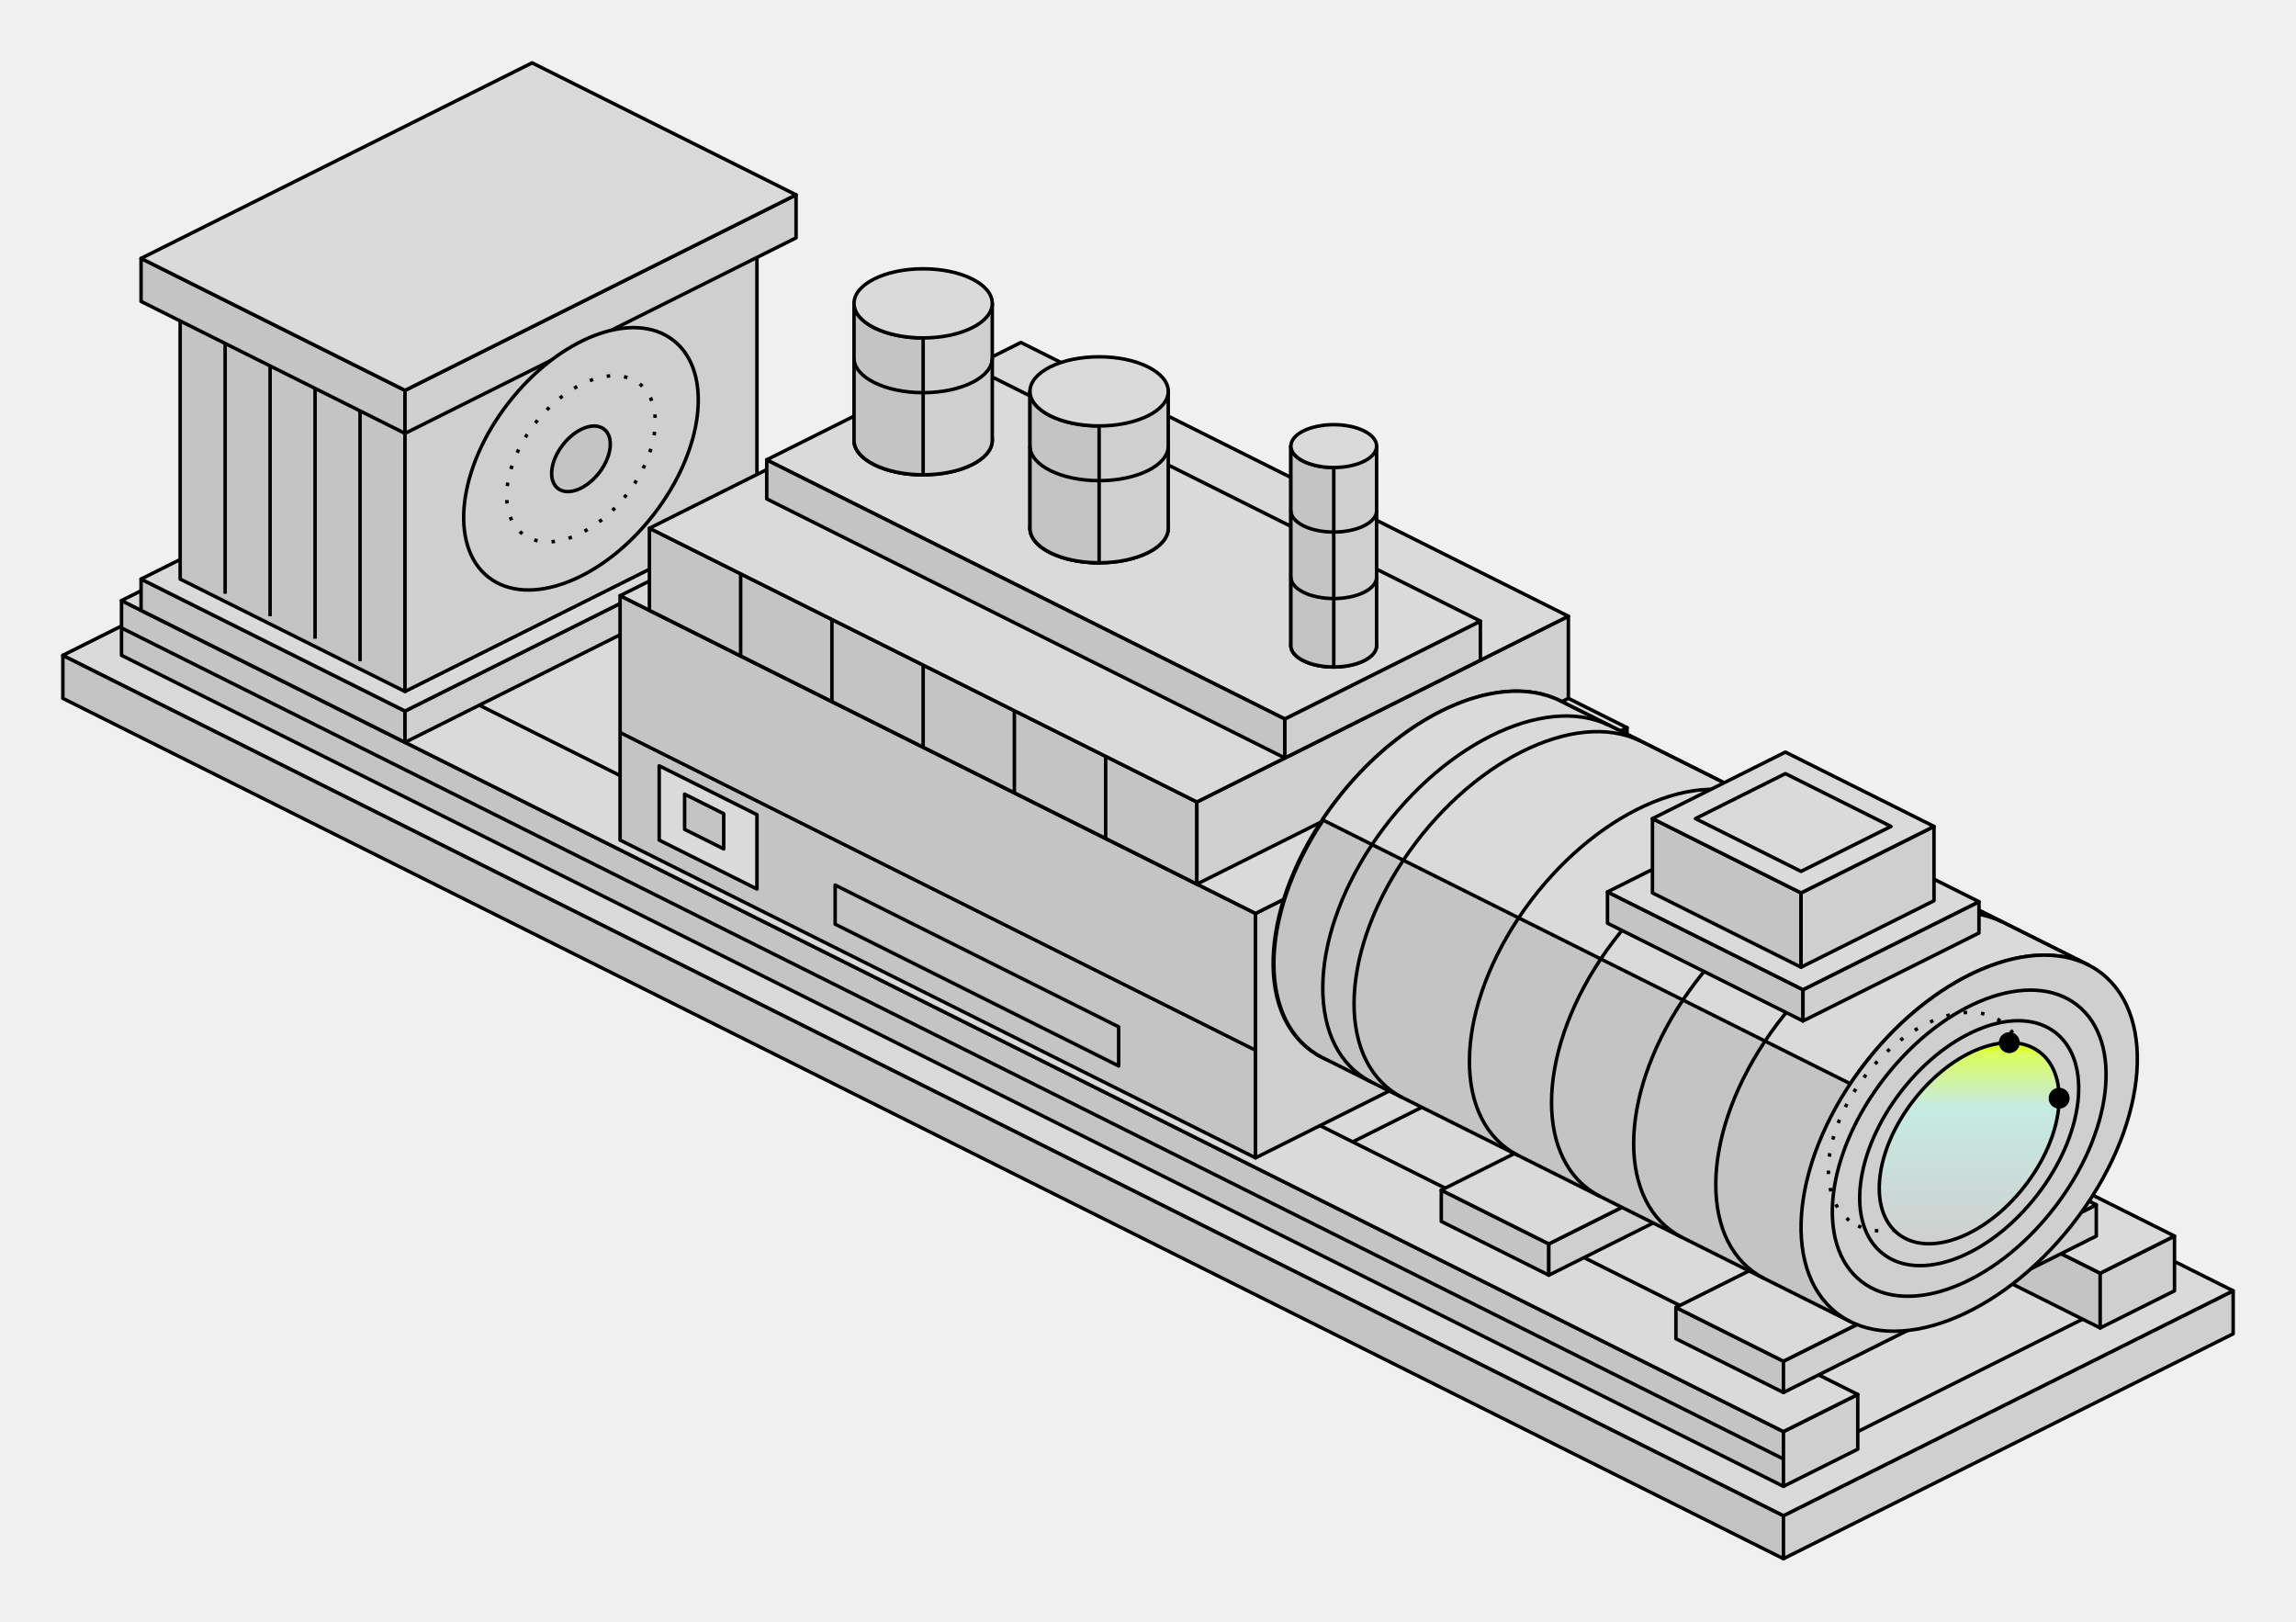
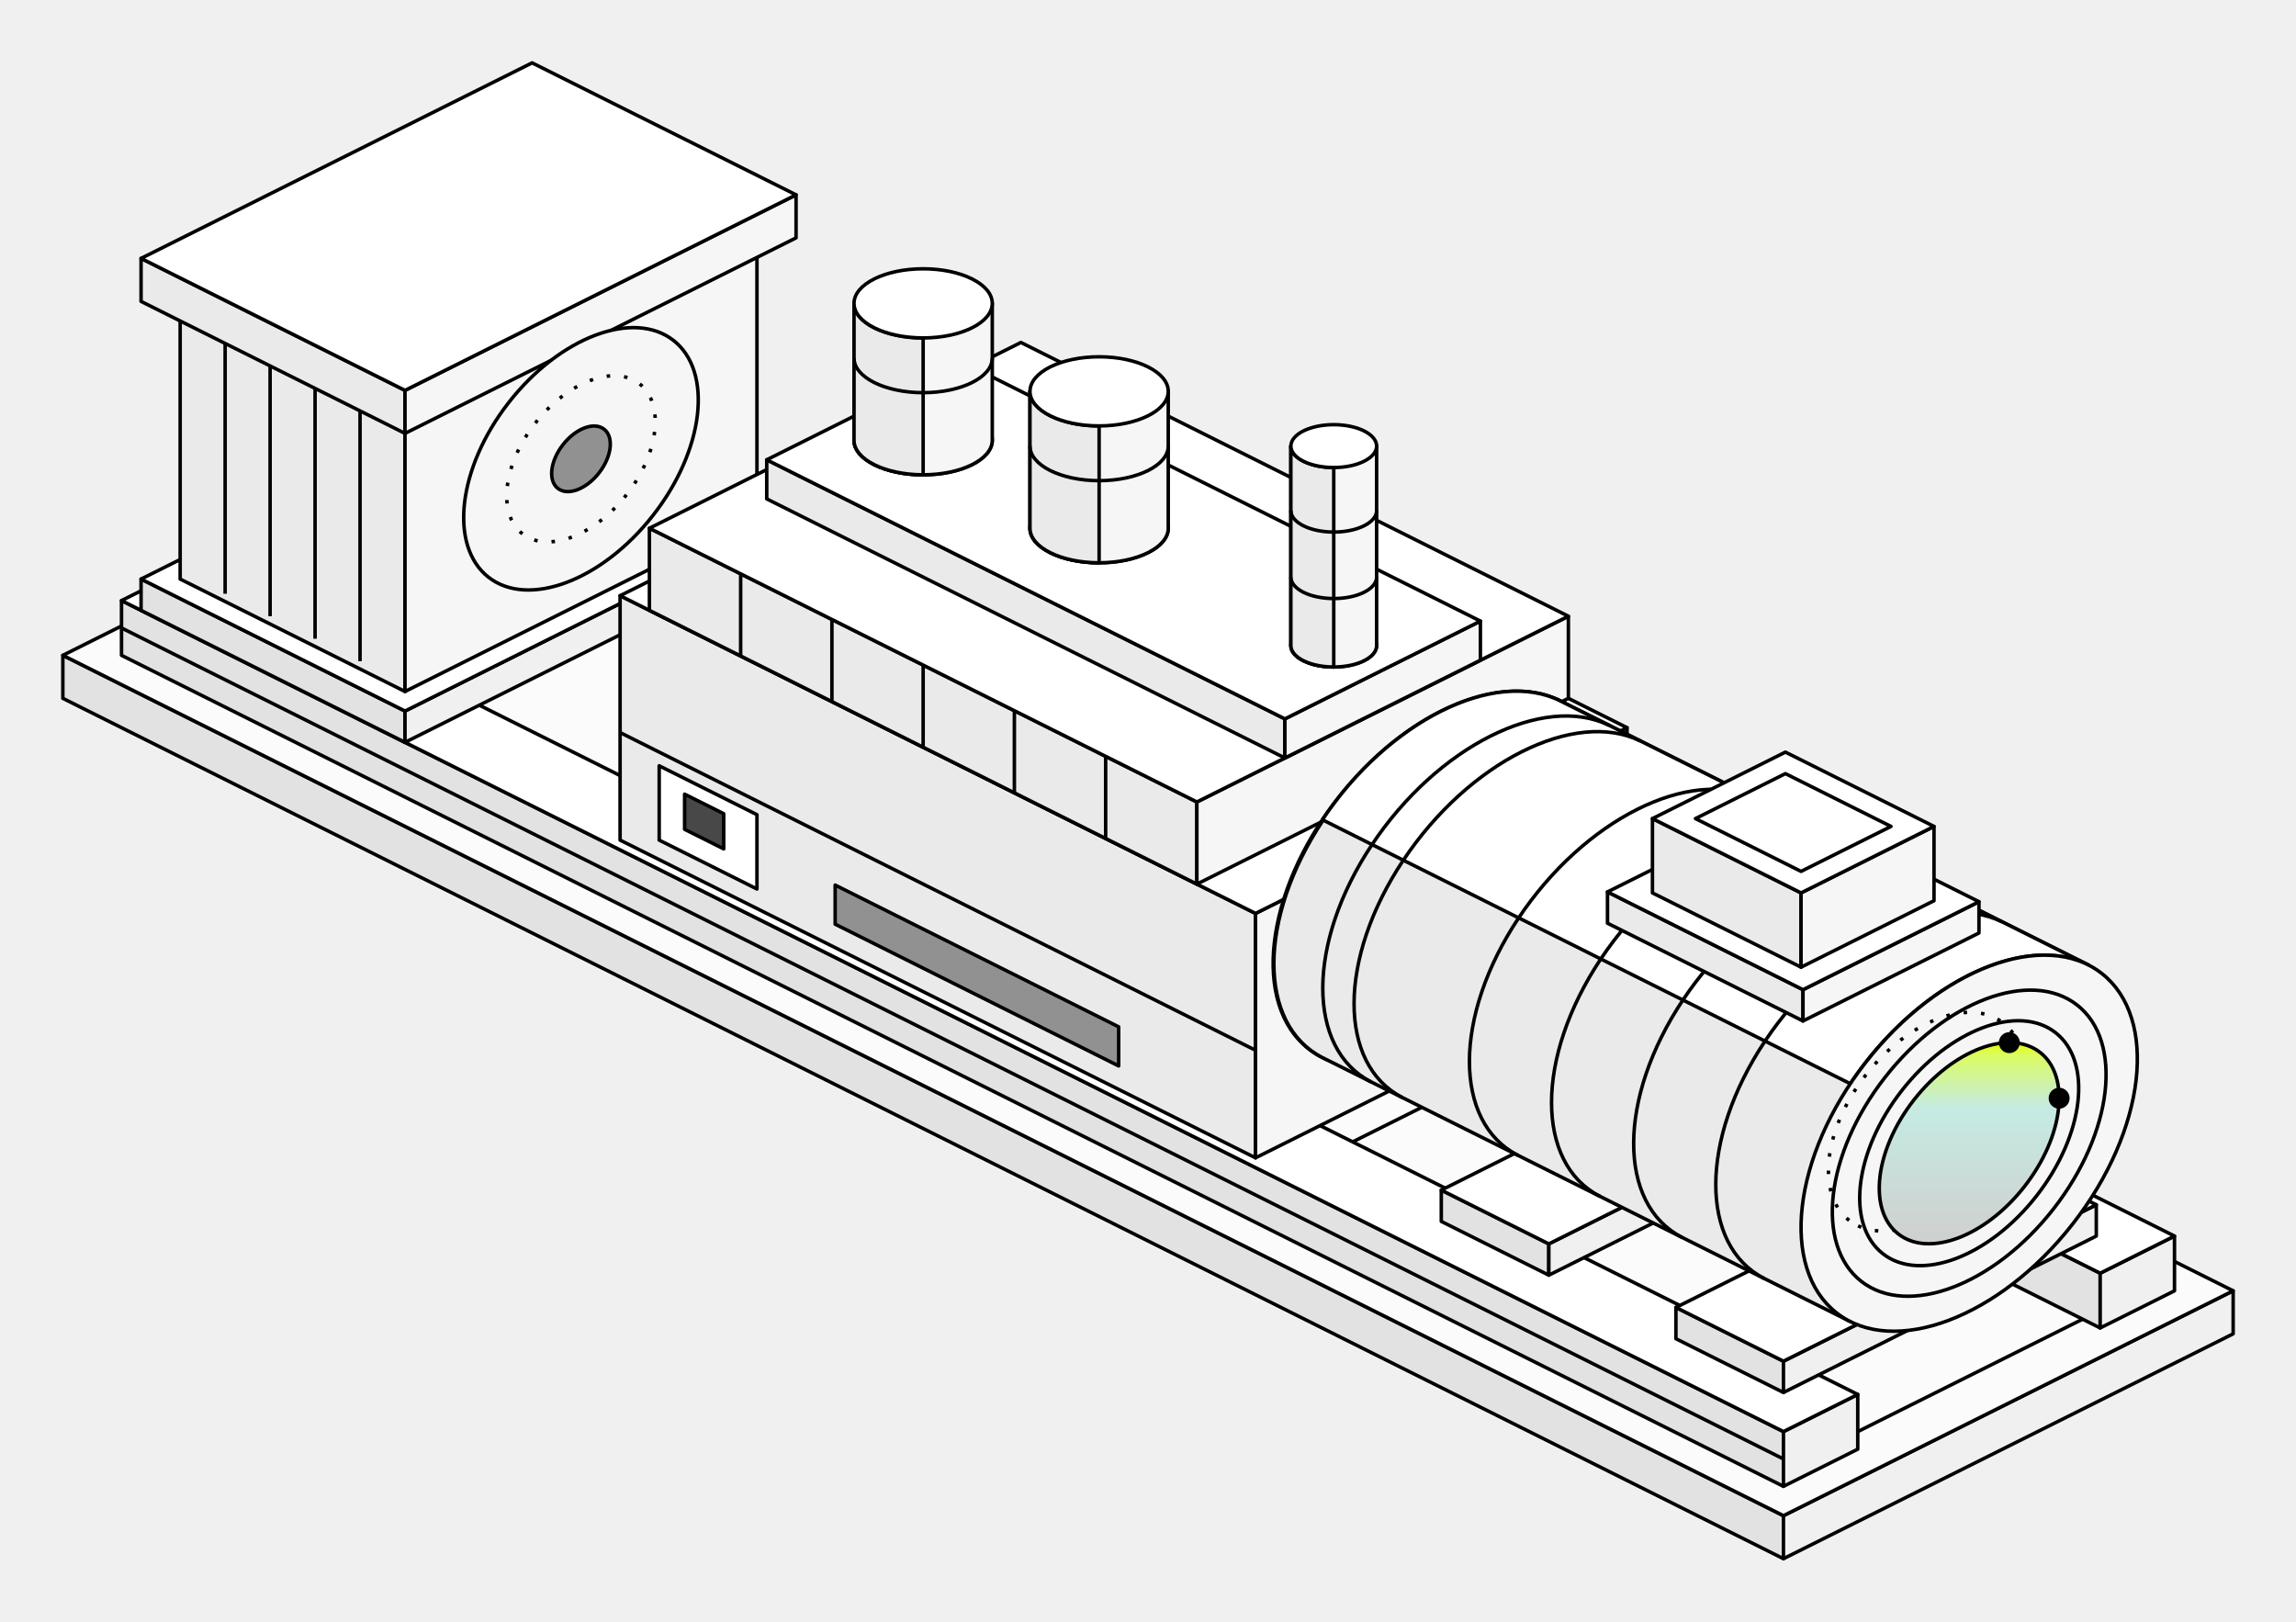
<svg class="cf-iso" style="--vb-w:657.6; --iso-travel: 16.44" viewBox="-146 12.4 657.6 464.4" fill="none" aria-hidden="true">
  <defs>
    <linearGradient id="cf-ex-01" x1="395.3" y1="357.52" x2="440.7" y2="322.08" gradientUnits="userSpaceOnUse">
      <stop stop-color="#E1FF00" />
      <stop offset="0.061" stop-color="#DBFC60" />
      <stop offset="0.32" stop-color="#C5EBE2" />
      <stop offset="1" stop-color="#CFCFCF" />
    </linearGradient>
  </defs>
  <g class="cf-iso__scene" stroke="#000" stroke-linejoin="round">
    <g class="cf-iso__form" data-stage="0">
-       <path d="M-128 200.08 364.8 446.48 364.8 458.8 -128 212.4Z" fill="#C4C4C4" />
-       <path d="M493.6 382.08 364.8 446.48 364.8 458.8 493.6 394.4Z" fill="#CFCFCF" />
-       <path d="M0.8 135.68 493.6 382.08 364.8 446.48 -128 200.08Z" fill="#DADADA" />
+       <path d="M-128 200.08 364.8 446.48 364.8 458.8 -128 212.4Z" fill="#E2E2E2" />
+       <path d="M493.6 382.08 364.8 446.48 364.8 458.8 493.6 394.4Z" fill="#F0F0F0" />
+       <path d="M0.8 135.68 493.6 382.08 364.8 446.48 -128 200.08Z" fill="#FBFBFB" />
      <path d="M0.8 149.12 466.72 382.08 364.8 433.04 -101.12 200.08Z" />
      <path d="M156.11 226.77 54.19 277.73" />
      <path d="M311.41 304.43 209.49 355.39" />
-       <path d="M-20.48 139.04 455.52 377.04 455.52 392.72 -20.48 154.72Z" fill="#C4C4C4" />
-       <path d="M476.8 366.4 455.52 377.04 455.52 392.72 476.8 382.08Z" fill="#CFCFCF" />
-       <path d="M0.8 128.4 476.8 366.4 455.52 377.04 -20.48 139.04Z" fill="#DADADA" />
-       <path d="M-111.2 184.4 364.8 422.4 364.8 438.08 -111.2 200.08Z" fill="#C4C4C4" />
-       <path d="M386.08 411.76 364.8 422.4 364.8 438.08 386.08 427.44Z" fill="#CFCFCF" />
-       <path d="M-89.92 173.76 386.08 411.76 364.8 422.4 -111.2 184.4Z" fill="#DADADA" />
+       <path d="M-20.48 139.04 455.52 377.04 455.52 392.72 -20.48 154.72Z" fill="#E2E2E2" />
+       <path d="M476.8 366.4 455.52 377.04 455.52 392.72 476.8 382.08Z" fill="#F0F0F0" />
+       <path d="M0.8 128.4 476.8 366.4 455.52 377.04 -20.48 139.04Z" fill="#FFFFFF" />
+       <path d="M-111.2 184.4 364.8 422.4 364.8 438.08 -111.2 200.08Z" fill="#E2E2E2" />
+       <path d="M386.08 411.76 364.8 422.4 364.8 438.08 386.08 427.44Z" fill="#F0F0F0" />
+       <path d="M-89.92 173.76 386.08 411.76 364.8 422.4 -111.2 184.4Z" fill="#FFFFFF" />
      <path d="M-111.2 192.24 364.8 430.24" />
    </g>
    <g class="cf-iso__form" data-stage="1">
-       <path d="M-105.6 178.24 -30 216.04 -30 225 -105.6 187.2Z" fill="#C4C4C4" />
-       <path d="M82 160.04 -30 216.04 -30 225 82 169Z" fill="#CFCFCF" />
-       <path d="M6.4 122.24 82 160.04 -30 216.04 -105.6 178.24Z" fill="#DADADA" />
-       <path d="M-94.4 98.72 -30 130.92 -30 210.44 -94.4 178.24Z" fill="#C4C4C4" />
-       <path d="M70.8 80.52 -30 130.92 -30 210.44 70.8 160.04Z" fill="#CFCFCF" />
-       <path d="M6.4 48.32 70.8 80.52 -30 130.92 -94.4 98.72Z" fill="#DADADA" />
+       <path d="M-105.6 178.24 -30 216.04 -30 225 -105.6 187.2Z" fill="#E2E2E2" />
+       <path d="M82 160.04 -30 216.04 -30 225 82 169Z" fill="#F0F0F0" />
+       <path d="M6.4 122.24 82 160.04 -30 216.04 -105.6 178.24Z" fill="#FFFFFF" />
+       <path d="M-94.4 98.72 -30 130.92 -30 210.44 -94.4 178.24Z" fill="#EAEAEA" />
+       <path d="M70.8 80.52 -30 130.92 -30 210.44 70.8 160.04Z" fill="#F6F6F6" />
+       <path d="M6.4 48.32 70.8 80.52 -30 130.92 -94.4 98.72Z" fill="#FFFFFF" />
      <path d="M-81.52 182.44 -81.52 107.4" />
      <path d="M-68.64 188.88 -68.64 113.84" />
      <path d="M-55.76 195.32 -55.76 120.28" />
      <path d="M-42.88 201.76 -42.88 126.72" />
-       <path d="M-105.6 86.4 -30 124.2 -30 136.52 -105.6 98.72Z" fill="#C4C4C4" />
-       <path d="M82 68.2 -30 124.2 -30 136.52 82 80.52Z" fill="#CFCFCF" />
-       <path d="M6.4 30.4 82 68.2 -30 124.2 -105.6 86.4Z" fill="#DADADA" />
-       <ellipse cx="20.4" cy="143.8" rx="43.03" ry="26.23" transform="rotate(127.98 20.4 143.8)" fill="#CFCFCF" />
-       <ellipse cx="20.4" cy="143.8" rx="10.76" ry="6.56" transform="rotate(127.98 20.4 143.8)" fill="#C4C4C4" />
-       <path d="M31.6 183 213.6 274 213.6 344 31.6 253Z" fill="#C4C4C4" />
-       <path d="M320 220.8 213.6 274 213.6 344 320 290.8Z" fill="#CFCFCF" />
-       <path d="M138 129.8 320 220.8 213.6 274 31.6 183Z" fill="#DADADA" />
+       <path d="M-105.6 86.4 -30 124.2 -30 136.52 -105.6 98.72Z" fill="#EAEAEA" />
+       <path d="M82 68.2 -30 124.2 -30 136.52 82 80.52Z" fill="#F6F6F6" />
+       <path d="M6.4 30.4 82 68.2 -30 124.2 -105.6 86.4Z" fill="#FFFFFF" />
+       <ellipse cx="20.4" cy="143.8" rx="43.03" ry="26.23" transform="rotate(127.98 20.4 143.8)" fill="#F6F6F6" />
+       <ellipse cx="20.4" cy="143.8" rx="10.76" ry="6.56" transform="rotate(127.98 20.4 143.8)" fill="#919191" />
+       <path d="M31.6 183 213.6 274 213.6 344 31.6 253Z" fill="#EAEAEA" />
+       <path d="M320 220.8 213.6 274 213.6 344 320 290.8Z" fill="#F6F6F6" />
+       <path d="M138 129.8 320 220.8 213.6 274 31.6 183Z" fill="#FFFFFF" />
      <path d="M31.6 222.2 213.6 313.2" />
-       <path d="M42.8 253 70.8 267 70.8 245.72 42.8 231.72Z" fill="#DADADA" />
-       <path d="M50.08 249.92 61.28 255.52 61.28 245.44 50.08 239.84Z" fill="#C4C4C4" />
-       <path d="M93.2 277.08 174.4 317.68 174.4 306.48 93.2 265.88Z" fill="#C4C4C4" />
-       <path d="M40 163.68 196.8 242.08 196.8 265.6 40 187.2Z" fill="#C4C4C4" />
-       <path d="M303.2 188.88 196.8 242.08 196.8 265.6 303.2 212.4Z" fill="#CFCFCF" />
-       <path d="M146.4 110.48 303.2 188.88 196.8 242.08 40 163.68Z" fill="#DADADA" />
+       <path d="M42.8 253 70.8 267 70.8 245.72 42.8 231.72Z" fill="#FFFFFF" />
+       <path d="M50.08 249.92 61.28 255.52 61.28 245.44 50.08 239.84Z" fill="#484848" />
+       <path d="M93.2 277.08 174.4 317.68 174.4 306.48 93.2 265.88Z" fill="#919191" />
+       <path d="M40 163.68 196.8 242.08 196.8 265.6 40 187.2Z" fill="#EAEAEA" />
+       <path d="M303.2 188.88 196.8 242.08 196.8 265.6 303.2 212.4Z" fill="#F6F6F6" />
+       <path d="M146.4 110.48 303.2 188.88 196.8 242.08 40 163.68Z" fill="#FFFFFF" />
      <path d="M66.13 200.27 66.13 176.75" />
      <path d="M92.27 213.33 92.27 189.81" />
      <path d="M118.4 226.4 118.4 202.88" />
      <path d="M144.53 239.47 144.53 215.95" />
      <path d="M170.67 252.53 170.67 229.01" />
-       <path d="M73.6 144.08 222 218.28 222 229.48 73.6 155.28Z" fill="#C4C4C4" />
-       <path d="M278 190.28 222 218.28 222 229.48 278 201.48Z" fill="#CFCFCF" />
-       <path d="M129.6 116.08 278 190.28 222 218.28 73.6 144.08Z" fill="#DADADA" />
-       <ellipse cx="118.4" cy="138.48" rx="19.8" ry="9.9" fill="#CFCFCF" />
-       <path d="M98.6 138.48 98.6 99.28 138.2 99.28 138.2 138.48A19.8 9.9 0 0 1 98.6 138.48Z" fill="#CFCFCF" />
-       <path d="M118.4 148.38A19.8 9.9 0 0 1 98.6 138.48L98.6 99.28A19.8 9.9 0 0 0 118.4 109.18Z" fill="#C4C4C4" />
-       <ellipse cx="118.4" cy="99.28" rx="19.8" ry="9.9" fill="#DADADA" />
+       <path d="M73.6 144.08 222 218.28 222 229.48 73.6 155.28Z" fill="#EAEAEA" />
+       <path d="M278 190.28 222 218.28 222 229.48 278 201.48Z" fill="#F6F6F6" />
+       <path d="M129.6 116.08 278 190.28 222 218.28 73.6 144.08Z" fill="#FFFFFF" />
+       <ellipse cx="118.4" cy="138.48" rx="19.8" ry="9.9" fill="#F6F6F6" />
+       <path d="M98.6 138.48 98.6 99.28 138.2 99.28 138.2 138.48A19.8 9.9 0 0 1 98.6 138.48Z" fill="#F6F6F6" />
+       <path d="M118.4 148.38A19.8 9.9 0 0 1 98.6 138.48L98.6 99.28A19.8 9.9 0 0 0 118.4 109.18Z" fill="#EAEAEA" />
+       <ellipse cx="118.4" cy="99.28" rx="19.8" ry="9.9" fill="#FFFFFF" />
      <path d="M138.2 114.96A19.8 9.9 0 0 1 98.6 114.96" />
-       <ellipse cx="168.8" cy="163.68" rx="19.8" ry="9.9" fill="#CFCFCF" />
-       <path d="M149 163.68 149 124.48 188.6 124.48 188.6 163.68A19.8 9.9 0 0 1 149 163.68Z" fill="#CFCFCF" />
-       <path d="M168.8 173.58A19.8 9.9 0 0 1 149 163.68L149 124.48A19.8 9.9 0 0 0 168.8 134.38Z" fill="#C4C4C4" />
-       <ellipse cx="168.8" cy="124.48" rx="19.8" ry="9.9" fill="#DADADA" />
+       <ellipse cx="168.8" cy="163.68" rx="19.8" ry="9.9" fill="#F6F6F6" />
+       <path d="M149 163.68 149 124.48 188.6 124.48 188.6 163.68A19.8 9.9 0 0 1 149 163.68Z" fill="#F6F6F6" />
+       <path d="M168.8 173.58A19.8 9.9 0 0 1 149 163.68L149 124.48A19.8 9.9 0 0 0 168.8 134.38Z" fill="#EAEAEA" />
+       <ellipse cx="168.8" cy="124.48" rx="19.8" ry="9.9" fill="#FFFFFF" />
      <path d="M188.6 140.16A19.8 9.9 0 0 1 149 140.16" />
-       <ellipse cx="236" cy="197.28" rx="12.28" ry="6.14" fill="#CFCFCF" />
-       <path d="M223.72 197.28 223.72 140.16 248.28 140.16 248.28 197.28A12.28 6.14 0 0 1 223.72 197.28Z" fill="#CFCFCF" />
-       <path d="M236 203.42A12.28 6.14 0 0 1 223.72 197.28L223.72 140.16A12.28 6.14 0 0 0 236 146.3Z" fill="#C4C4C4" />
-       <ellipse cx="236" cy="140.16" rx="12.28" ry="6.14" fill="#DADADA" />
+       <ellipse cx="236" cy="197.28" rx="12.28" ry="6.14" fill="#F6F6F6" />
+       <path d="M223.72 197.28 223.72 140.16 248.28 140.16 248.28 197.28A12.28 6.14 0 0 1 223.72 197.28Z" fill="#F6F6F6" />
+       <path d="M236 203.42A12.28 6.14 0 0 1 223.72 197.28L223.72 140.16A12.28 6.14 0 0 0 236 146.3Z" fill="#EAEAEA" />
+       <ellipse cx="236" cy="140.16" rx="12.28" ry="6.14" fill="#FFFFFF" />
      <path d="M248.28 177.68A12.28 6.14 0 0 1 223.72 177.68" />
      <path d="M248.28 158.64A12.28 6.14 0 0 1 223.72 158.64" />
    </g>
    <g class="cf-iso__form" data-stage="2">
-       <path d="M266.8 353.24 297.6 368.64 297.6 377.6 266.8 362.2Z" fill="#C4C4C4" />
-       <path d="M387.2 323.84 297.6 368.64 297.6 377.6 387.2 332.8Z" fill="#CFCFCF" />
-       <path d="M356.4 308.44 387.2 323.84 297.6 368.64 266.8 353.24Z" fill="#DADADA" />
-       <path d="M334 386.84 364.8 402.24 364.8 411.2 334 395.8Z" fill="#C4C4C4" />
-       <path d="M454.4 357.44 364.8 402.24 364.8 411.2 454.4 366.4Z" fill="#CFCFCF" />
-       <path d="M423.6 342.04 454.4 357.44 364.8 402.24 334 386.84Z" fill="#DADADA" />
-       <ellipse cx="266.8" cy="264.2" rx="61.68" ry="37.6" transform="rotate(127.98 266.8 264.2)" fill="#C4C4C4" />
-       <path d="M300.85 213.12 452.05 288.72 383.95 390.88 232.75 315.28A61.68 37.6 127.98 0 1 300.85 213.12Z" fill="#C4C4C4" />
-       <path d="M232.75 247.17A61.68 37.6 127.98 0 1 300.85 213.12L452.05 288.72A61.68 37.6 127.98 0 0 383.95 322.77Z" fill="#DADADA" />
-       <ellipse cx="418" cy="339.8" rx="61.68" ry="37.6" transform="rotate(127.98 418 339.8)" fill="#CFCFCF" />
+       <path d="M266.8 353.24 297.6 368.64 297.6 377.6 266.8 362.2Z" fill="#E2E2E2" />
+       <path d="M387.2 323.84 297.6 368.64 297.6 377.6 387.2 332.8Z" fill="#F0F0F0" />
+       <path d="M356.4 308.44 387.2 323.84 297.6 368.64 266.8 353.24Z" fill="#FFFFFF" />
+       <path d="M334 386.84 364.8 402.24 364.8 411.2 334 395.8Z" fill="#E2E2E2" />
+       <path d="M454.4 357.44 364.8 402.24 364.8 411.2 454.4 366.4Z" fill="#F0F0F0" />
+       <path d="M423.6 342.04 454.4 357.44 364.8 402.24 334 386.84Z" fill="#FFFFFF" />
+       <ellipse cx="266.8" cy="264.2" rx="61.68" ry="37.6" transform="rotate(127.98 266.8 264.2)" fill="#EAEAEA" />
+       <path d="M300.85 213.12 452.05 288.72 383.95 390.88 232.75 315.28A61.68 37.6 127.98 0 1 300.85 213.12Z" fill="#EAEAEA" />
+       <path d="M232.75 247.17A61.68 37.6 127.98 0 1 300.85 213.12L452.05 288.72A61.68 37.6 127.98 0 0 383.95 322.77Z" fill="#FFFFFF" />
+       <ellipse cx="418" cy="339.8" rx="61.68" ry="37.6" transform="rotate(127.98 418 339.8)" fill="#F6F6F6" />
      <path d="M246.75 322.28A61.68 37.6 127.98 0 1 314.85 220.12" />
      <path d="M255.71 326.76A61.68 37.6 127.98 0 1 323.81 224.6" />
      <path d="M288.75 343.28A61.68 37.6 127.98 0 1 356.85 241.12" />
      <path d="M312.27 355.04A61.68 37.6 127.98 0 1 380.37 252.88" />
      <path d="M335.79 366.8A61.68 37.6 127.98 0 1 403.89 264.64" />
      <path d="M359.31 378.56A61.68 37.6 127.98 0 1 427.41 276.4" />
    </g>
    <g class="cf-iso__form" data-stage="3">
-       <path d="M314.4 267.84 370.4 295.84 370.4 304.8 314.4 276.8Z" fill="#C4C4C4" />
-       <path d="M420.8 270.64 370.4 295.84 370.4 304.8 420.8 279.6Z" fill="#CFCFCF" />
-       <path d="M364.8 242.64 420.8 270.64 370.4 295.84 314.4 267.84Z" fill="#DADADA" />
-       <path d="M327.28 246.84 369.84 268.12 369.84 289.4 327.28 268.12Z" fill="#C4C4C4" />
-       <path d="M407.92 249.08 369.84 268.12 369.84 289.4 407.92 270.36Z" fill="#CFCFCF" />
-       <path d="M365.36 227.8 407.92 249.08 369.84 268.12 327.28 246.84Z" fill="#DADADA" />
+       <path d="M314.4 267.84 370.4 295.84 370.4 304.8 314.4 276.8Z" fill="#EAEAEA" />
+       <path d="M420.8 270.64 370.4 295.84 370.4 304.8 420.8 279.6Z" fill="#F6F6F6" />
+       <path d="M364.8 242.64 420.8 270.64 370.4 295.84 314.4 267.84Z" fill="#FFFFFF" />
+       <path d="M327.28 246.84 369.84 268.12 369.84 289.4 327.28 268.12Z" fill="#EAEAEA" />
+       <path d="M407.92 249.08 369.84 268.12 369.84 289.4 407.92 270.36Z" fill="#F6F6F6" />
+       <path d="M365.36 227.8 407.92 249.08 369.84 268.12 327.28 246.84Z" fill="#FFFFFF" />
      <path d="M365.36 233.96 395.6 249.08 369.84 261.96 339.6 246.84Z" />
-       <ellipse cx="418" cy="339.8" rx="50.21" ry="30.61" transform="rotate(127.98 418 339.8)" fill="#CFCFCF" />
+       <ellipse cx="418" cy="339.8" rx="50.21" ry="30.61" transform="rotate(127.98 418 339.8)" fill="#F6F6F6" />
      <ellipse cx="418" cy="339.8" rx="40.17" ry="24.49" transform="rotate(127.98 418 339.8)" fill="none" />
    </g>
    <g class="cf-iso__ghost" stroke-dasharray="1 4" fill="none">
      <ellipse cx="405.68" cy="333.64" rx="35.86" ry="21.86" transform="rotate(127.98 405.68 333.64)" fill="none" />
    </g>
    <ellipse class="cf-iso__ghost cf-iso__orbit" cx="20.4" cy="143.8" rx="27.25" ry="16.61" transform="rotate(127.98 20.4 143.8)" fill="none" stroke-dasharray="1 4" style="--iso-orbit-travel:5px" />
    <ellipse class="cf-iso__light" cx="418" cy="339.8" rx="32.99" ry="20.11" transform="rotate(127.98 418 339.8)" fill="url(#cf-ex-01)" />
    <circle class="cf-iso__node" cx="429.49" cy="311" r="3" fill="#000" stroke="none" />
    <circle class="cf-iso__node" cx="443.76" cy="326.92" r="3" fill="#000" stroke="none" />
  </g>
</svg>
